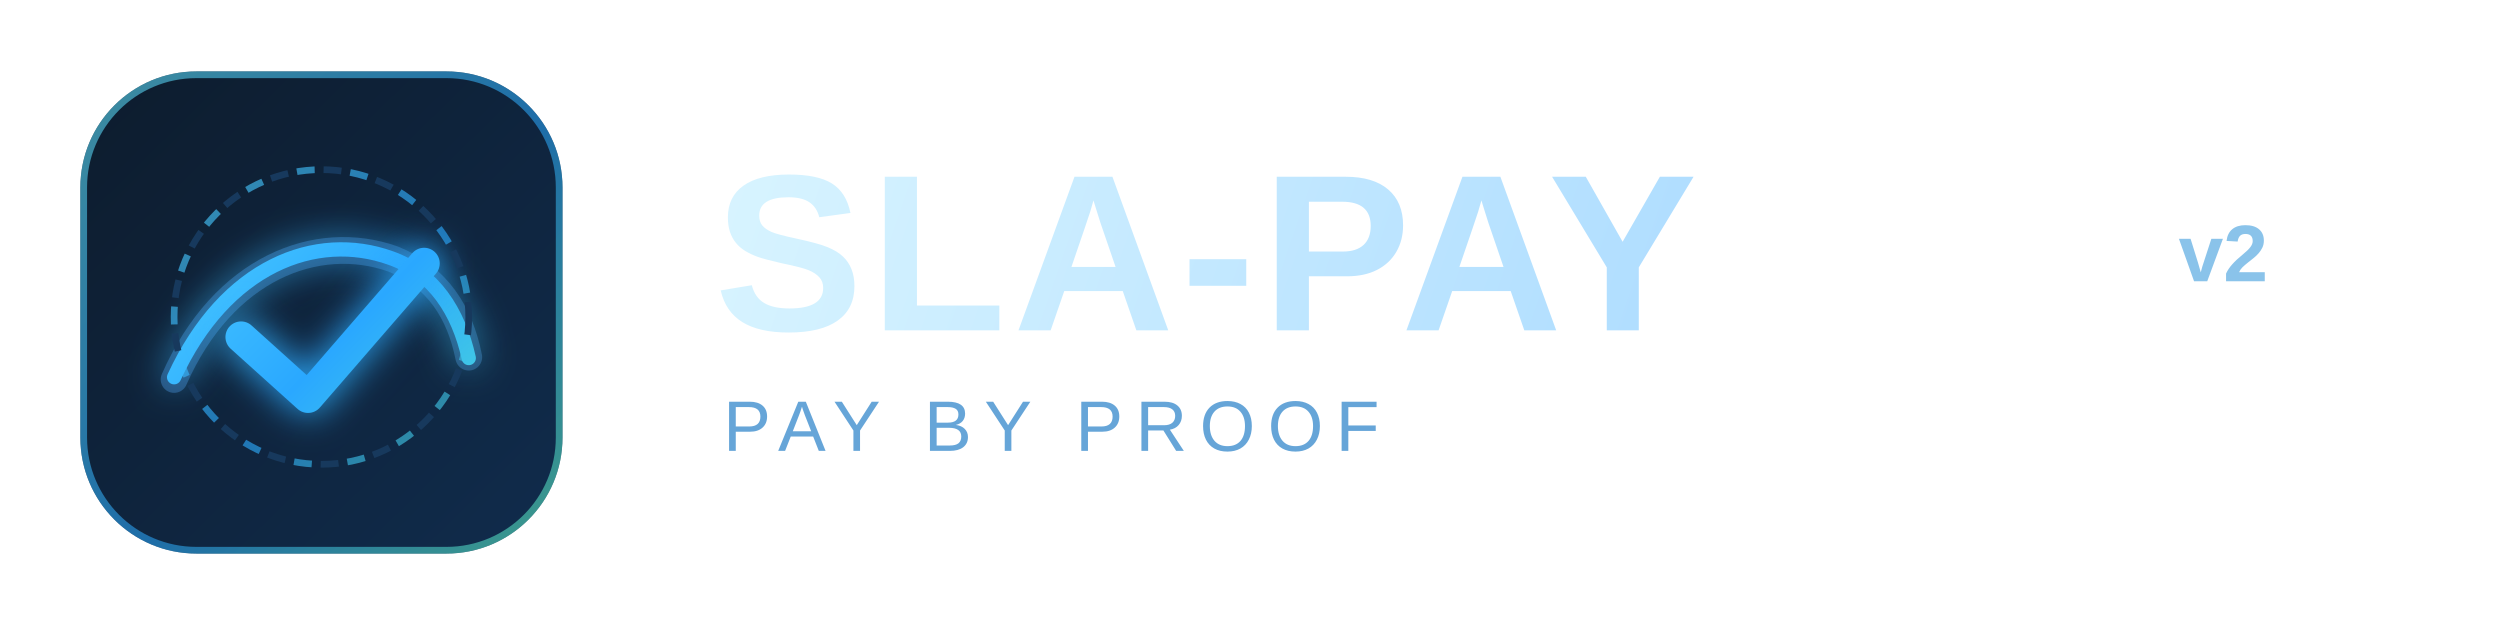
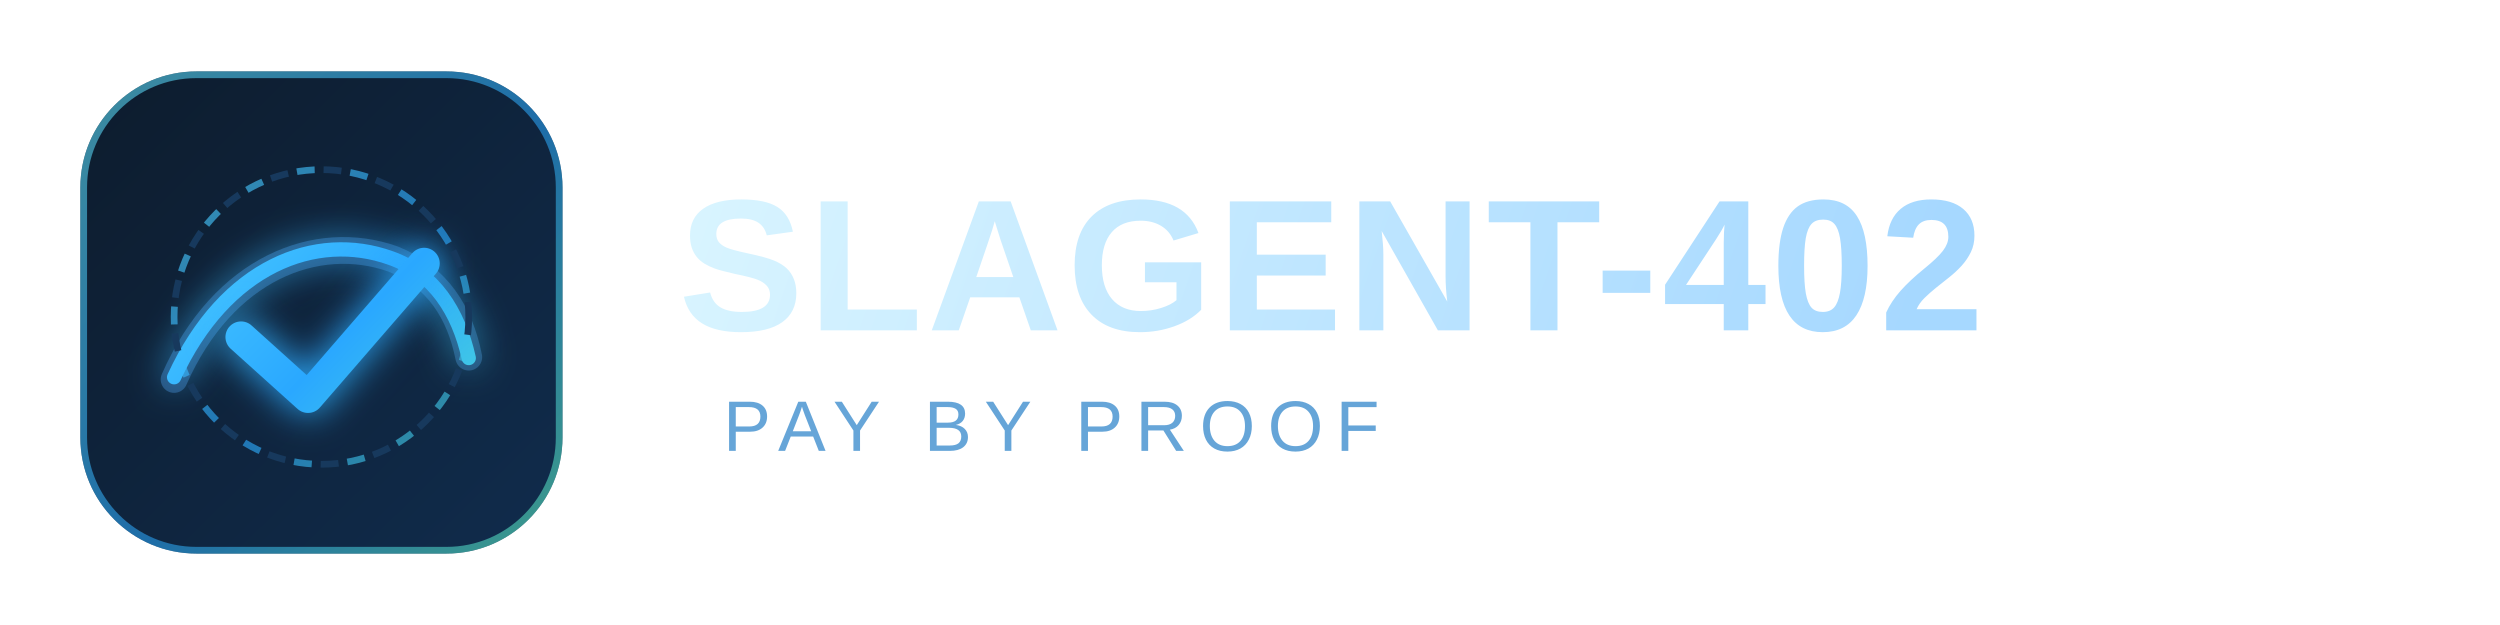
<svg xmlns="http://www.w3.org/2000/svg" width="560" height="140" viewBox="0 0 560 140" fill="none" role="img" aria-labelledby="title desc">
  <defs>
    <linearGradient id="bgGrad" x1="18" y1="16" x2="126" y2="126" gradientUnits="userSpaceOnUse">
      <stop offset="0" stop-color="#0D1C2D" />
      <stop offset="1" stop-color="#102C4D" />
    </linearGradient>
    <linearGradient id="lineGrad" x1="20" y1="18" x2="126" y2="120" gradientUnits="userSpaceOnUse">
      <stop offset="0" stop-color="#64E8FF" />
      <stop offset="0.55" stop-color="#2AA8FF" />
      <stop offset="1" stop-color="#61F5C0" />
    </linearGradient>
    <linearGradient id="textGrad" x1="164" y1="26" x2="414" y2="112" gradientUnits="userSpaceOnUse">
      <stop offset="0" stop-color="#D8F4FF" />
      <stop offset="1" stop-color="#A6D8FF" />
    </linearGradient>
    <filter id="softGlow" x="0" y="0" width="160" height="160" filterUnits="userSpaceOnUse" color-interpolation-filters="sRGB">
      <feGaussianBlur stdDeviation="4" result="blur" />
      <feMerge>
        <feMergeNode in="blur" />
        <feMergeNode in="SourceGraphic" />
      </feMerge>
    </filter>
  </defs>
  <rect x="18" y="16" width="108" height="108" rx="26" fill="url(#bgGrad)" />
  <rect x="18.75" y="16.75" width="106.5" height="106.5" rx="25.25" stroke="url(#lineGrad)" stroke-opacity="0.55" stroke-width="1.5" />
  <path d="M39 85C50 60 71 52 88 58C98 62 103 70 105 80" stroke="#264E79" stroke-width="6" stroke-linecap="round" />
  <path d="M39 84.5C50.5 59.5 70.8 51.8 87.5 57.8C97.2 61.2 102.7 69.8 105 80.2" stroke="url(#lineGrad)" stroke-width="3.2" stroke-linecap="round" filter="url(#softGlow)" />
  <path d="M54 75.5L69 89L95 59" stroke="url(#lineGrad)" stroke-width="7" stroke-linecap="round" stroke-linejoin="round" filter="url(#softGlow)" />
  <circle cx="72" cy="71" r="33" stroke="#17395D" stroke-width="1.5" stroke-dasharray="4 8" />
  <circle cx="72" cy="71" r="33" stroke="url(#lineGrad)" stroke-width="1.5" stroke-dasharray="4 8" stroke-dashoffset="-18" opacity="0.62" />
-   <text x="160" y="74" fill="url(#textGrad)" font-size="50" font-family="'Sora', 'Segoe UI', Arial, sans-serif" font-weight="700" letter-spacing="1.5">SLA-PAY</text>
+   <text x="152" y="74" fill="url(#textGrad)" font-size="42" font-family="'Sora', 'Segoe UI', Arial, sans-serif" font-weight="700" letter-spacing="1">SLAGENT-402</text>
  <text x="162" y="101" fill="#66A5D8" font-size="16" font-family="'Sora', 'Segoe UI', Arial, sans-serif" letter-spacing="2.8">PAY BY PROOF</text>
-   <text x="488" y="63" fill="#8AC3EA" font-size="18" font-family="'Sora', 'Segoe UI', Arial, sans-serif" font-weight="700">v2</text>
</svg>
